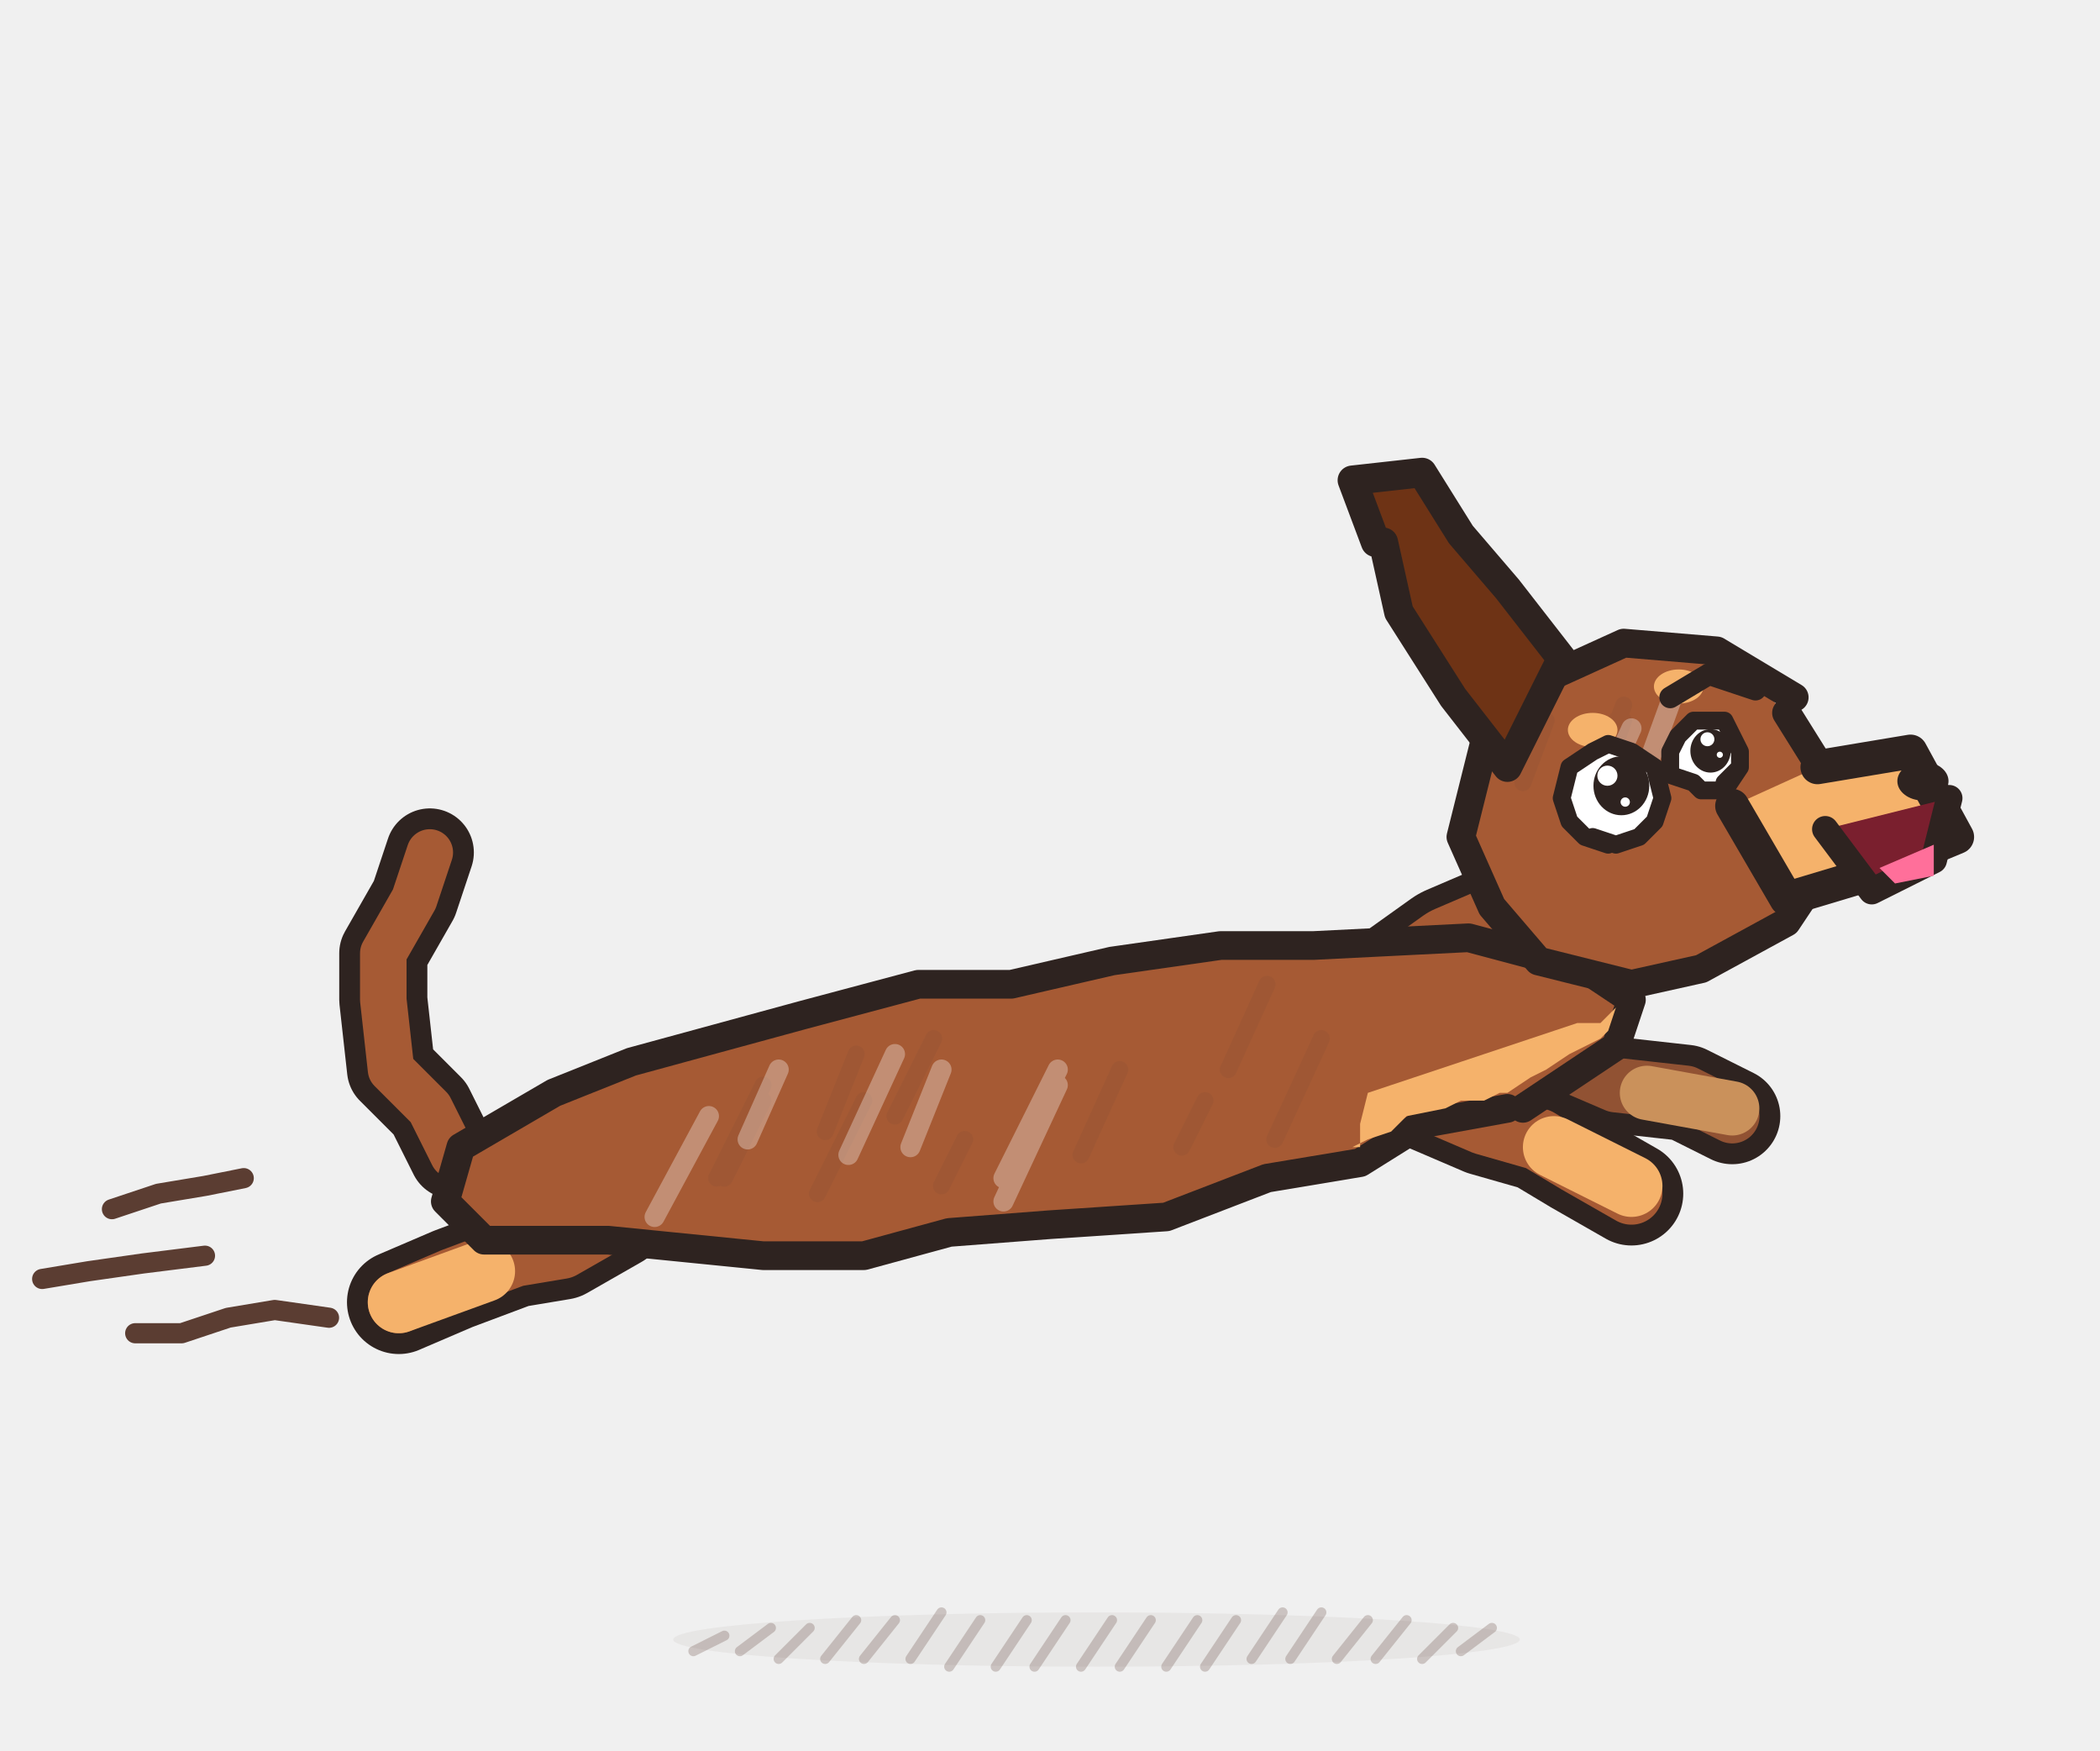
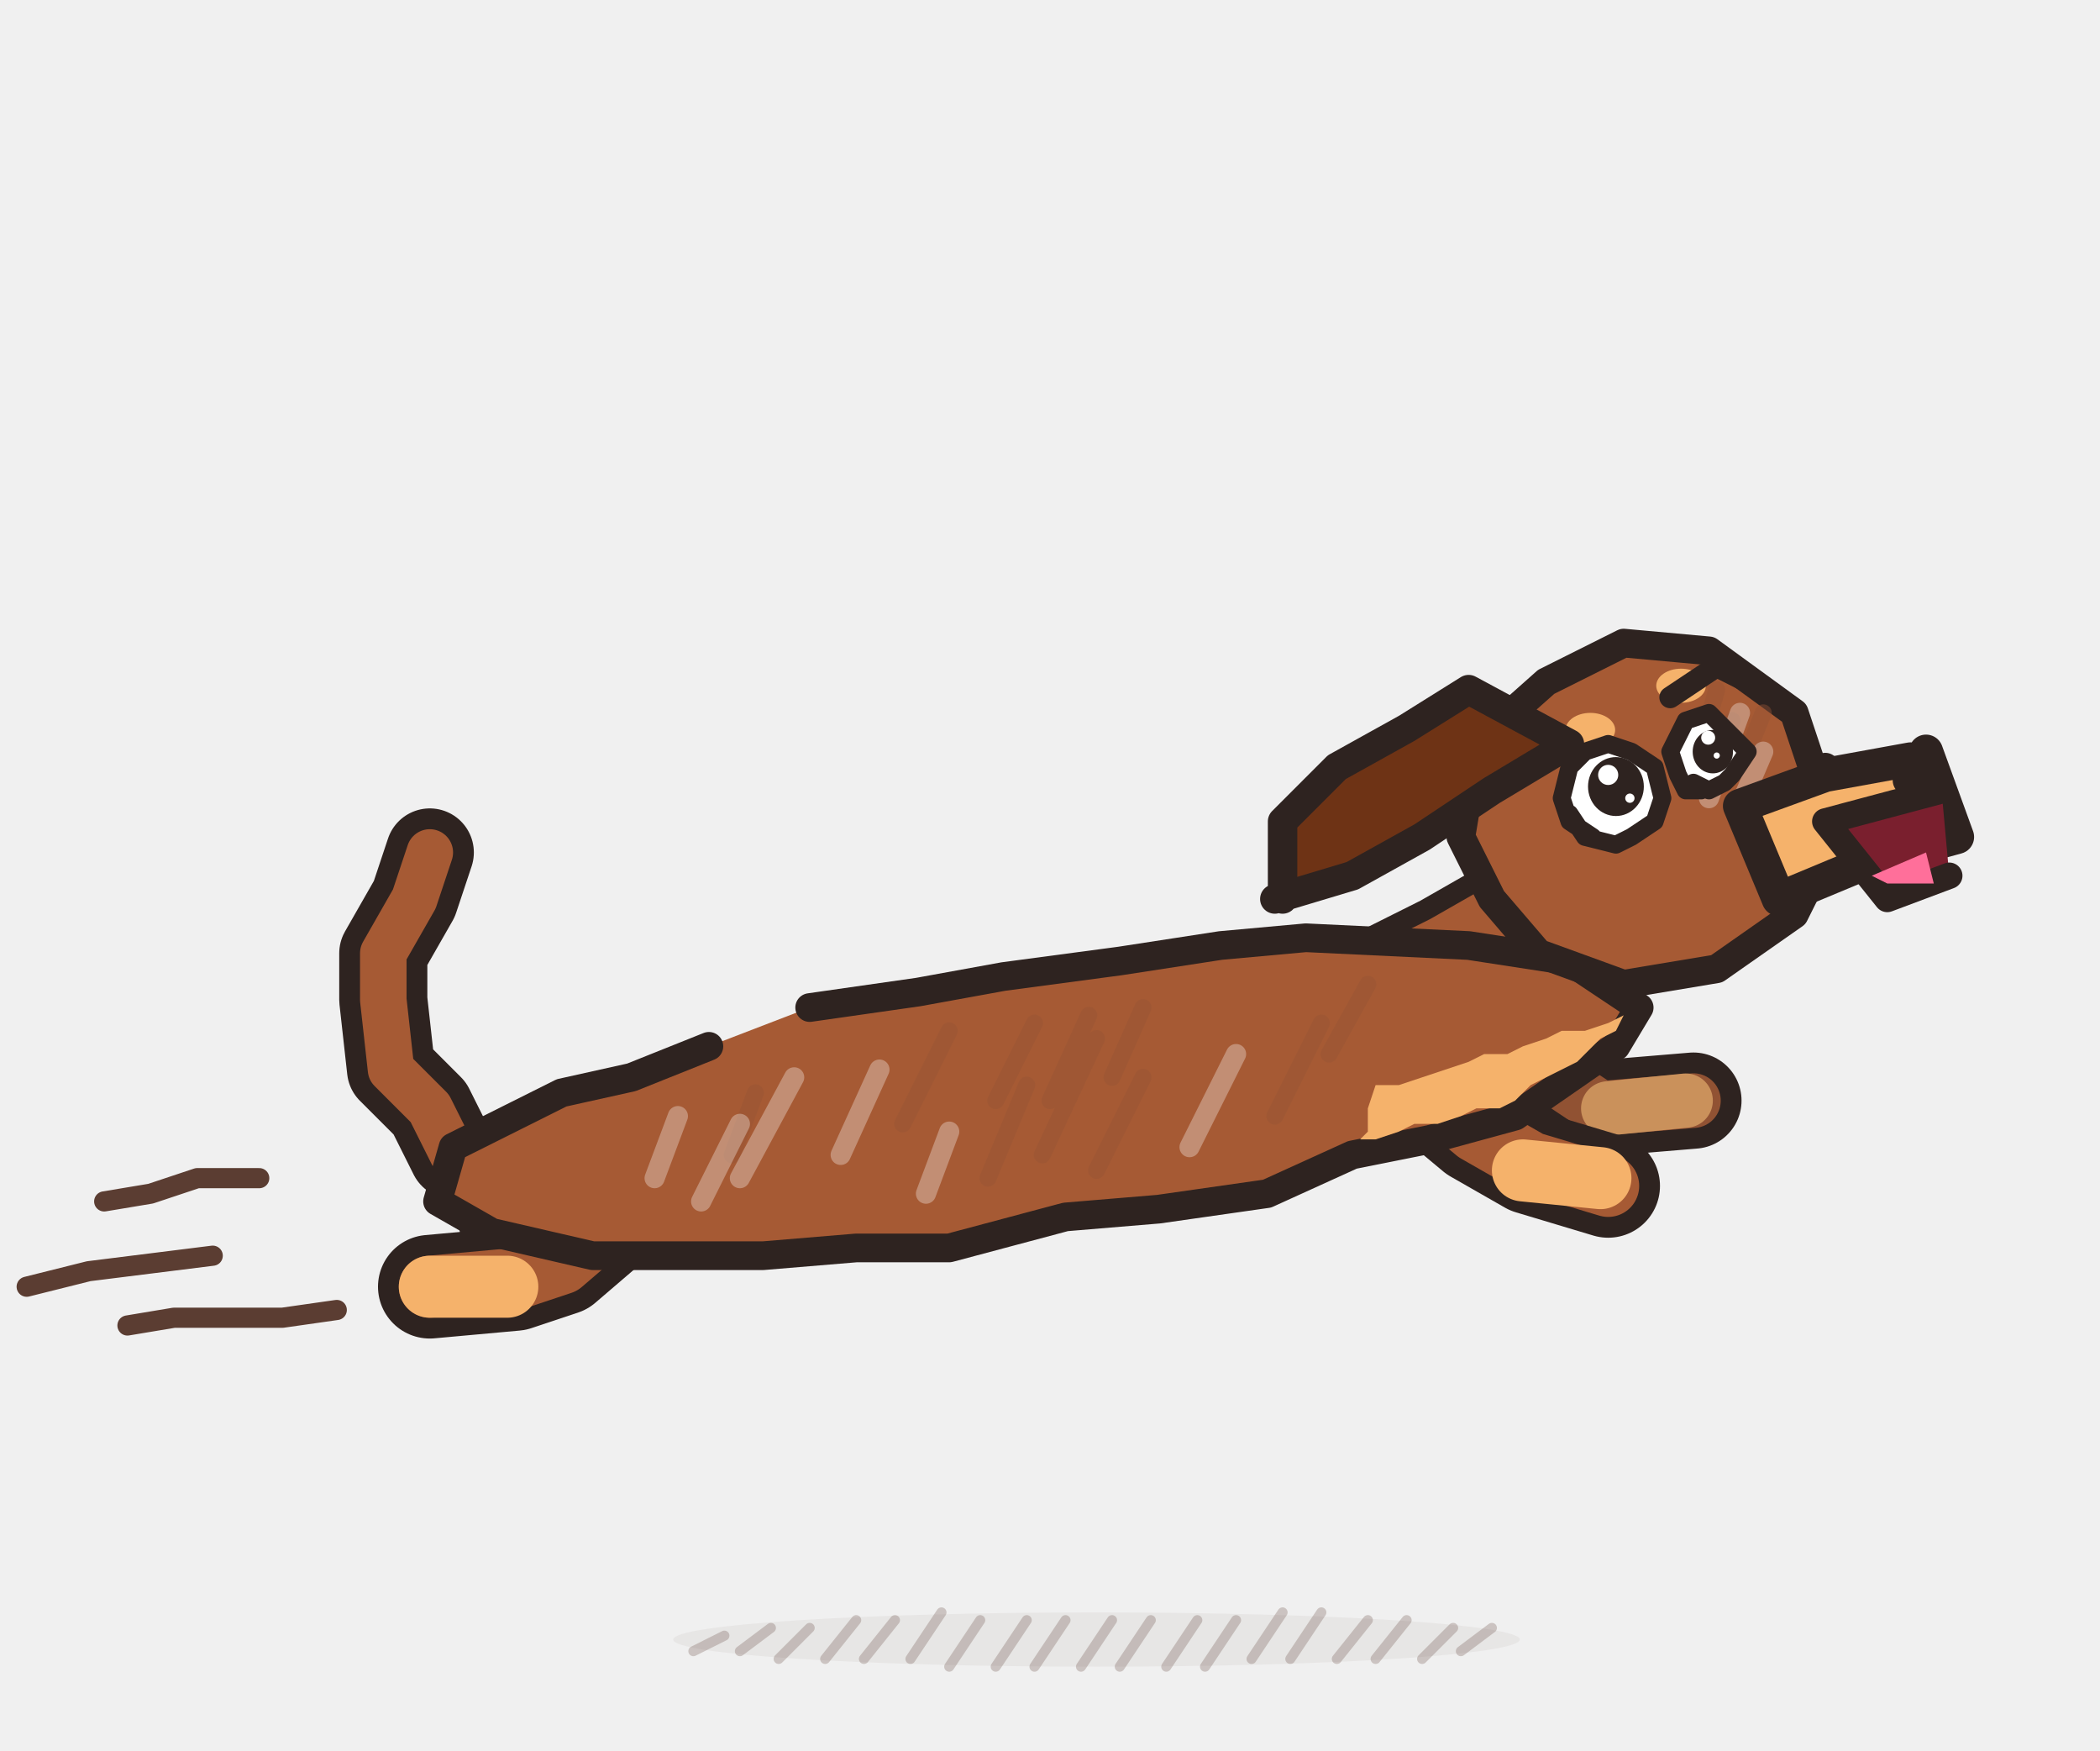
<svg xmlns="http://www.w3.org/2000/svg" width="240" height="200" class="pa-dog pa-pose-jump pa-d-anim" viewBox="0 0 240 200" role="img" aria-label="Noodle the Dachshund, jump">
  <style>.pa-d-f1,.pa-d-f2{opacity:0}.pa-d-f0{animation:b0 1s steps(1,end) infinite}.pa-d-f1{animation:b1 1s steps(1,end) infinite}.pa-d-f2{animation:b2 1s steps(1,end) infinite}@keyframes b0{0%{opacity:1}33.333%{opacity:0}100%{opacity:0}}@keyframes b1{0%{opacity:0}33.333%{opacity:1}66.666%{opacity:0}100%{opacity:0}}@keyframes b2{0%{opacity:0}66.666%{opacity:1}100%{opacity:1}}.pa-d-tw{transform-box:fill-box;transform-origin:50% 50%}</style>
  <g transform="translate(120 186) scale(0.886) translate(-120 -186)">
    <ellipse cx="126" cy="187.5" rx="54.6" ry="3.5" fill="#5B3D32" opacity="0.06" />
    <path d="M74 189l4 -2M80 189l4 -3M85 190l4 -4M91 190l4 -5M96 190l4 -5M102 190l4 -6M107 191l4 -6M113 191l4 -6M118 191l4 -6M124 191l4 -6M129 191l4 -6M135 191l4 -6M140 191l4 -6M146 190l4 -6M151 190l4 -6M157 190l4 -5M162 190l4 -5M168 190l4 -4M173 189l4 -3" stroke="#5B3D32" stroke-width="1.3" stroke-linecap="round" opacity="0.25" fill="none" />
    <g class="pa-d-f0">
      <path d="M43 125L40 119L35 114L34 105L34 99L38 92L40 86" fill="none" stroke="#2E2320" stroke-width="11.365" stroke-linecap="round" stroke-linejoin="round" />
      <path d="M43 125L40 119L35 114L34 105L34 99L38 92L40 86" fill="none" stroke="#A65A34" stroke-width="6" stroke-linecap="round" stroke-linejoin="round" />
      <g class="pa-d-leg pa-d-leg-FH">
        <path d="M73 129L62 132L55 133L50 134" fill="none" stroke="#2E2320" stroke-width="12.405" stroke-linecap="round" stroke-linejoin="round" />
        <path d="M73 129L62 132L55 133L50 134" fill="none" stroke="#915233" stroke-width="7.04" stroke-linecap="round" stroke-linejoin="round" />
        <path d="M58 132L49 134" fill="none" stroke="#ca915b" stroke-width="7" stroke-linecap="round" stroke-linejoin="round" />
      </g>
      <g class="pa-d-leg pa-d-leg-FF">
-         <path d="M178 112L186 113L193 116L202 117L208 120" fill="none" stroke="#2E2320" stroke-width="12.405" stroke-linecap="round" stroke-linejoin="round" />
-         <path d="M178 112L186 113L193 116L202 117L208 120" fill="none" stroke="#915233" stroke-width="7.04" stroke-linecap="round" stroke-linejoin="round" />
-         <path d="M197 117L208 119" fill="none" stroke="#ca915b" stroke-width="7" stroke-linecap="round" stroke-linejoin="round" />
+         <path d="M178 112L185 115L191 119L203 118" fill="none" stroke="#2E2320" stroke-width="12.405" stroke-linecap="round" stroke-linejoin="round" />
+         <path d="M178 112L185 115L191 119L203 118" fill="none" stroke="#915233" stroke-width="7.04" stroke-linecap="round" stroke-linejoin="round" />
+         <path d="M192 119L202 118" fill="none" stroke="#ca915b" stroke-width="7" stroke-linecap="round" stroke-linejoin="round" />
      </g>
      <g class="pa-d-leg pa-d-leg-NH">
-         <path d="M64 133L57 137L51 138L43 141L36 144" fill="none" stroke="#2E2320" stroke-width="13.365" stroke-linecap="round" stroke-linejoin="round" />
-         <path d="M64 133L57 137L51 138L43 141L36 144" fill="none" stroke="#A65A34" stroke-width="8" stroke-linecap="round" stroke-linejoin="round" />
-         <path d="M47 140L36 144" fill="none" stroke="#F5B26B" stroke-width="8" stroke-linecap="round" stroke-linejoin="round" />
+         <path d="M64 133L57 139L51 141L40 142" fill="none" stroke="#2E2320" stroke-width="13.365" stroke-linecap="round" stroke-linejoin="round" />
+         <path d="M64 133L57 139L51 141L40 142" fill="none" stroke="#A65A34" stroke-width="8" stroke-linecap="round" stroke-linejoin="round" />
+         <path d="M50 142L40 142" fill="none" stroke="#F5B26B" stroke-width="8" stroke-linecap="round" stroke-linejoin="round" />
      </g>
      <g class="pa-d-leg pa-d-leg-NF">
-         <path d="M169 118L176 121L183 123L188 126L195 130" fill="none" stroke="#2E2320" stroke-width="13.365" stroke-linecap="round" stroke-linejoin="round" />
-         <path d="M169 118L176 121L183 123L188 126L195 130" fill="none" stroke="#A65A34" stroke-width="8" stroke-linecap="round" stroke-linejoin="round" />
-         <path d="M185 124L195 129" fill="none" stroke="#F5B26B" stroke-width="8" stroke-linecap="round" stroke-linejoin="round" />
+         <path d="M169 117L175 122L182 126L192 129" fill="none" stroke="#2E2320" stroke-width="13.365" stroke-linecap="round" stroke-linejoin="round" />
+         <path d="M169 117L175 122L182 126L192 129" fill="none" stroke="#A65A34" stroke-width="8" stroke-linecap="round" stroke-linejoin="round" />
+         <path d="M181 127L191 128" fill="none" stroke="#F5B26B" stroke-width="8" stroke-linecap="round" stroke-linejoin="round" />
      </g>
-       <path d="M166 106L173 101L180 98L187 95L194 91" fill="none" stroke="#2E2320" stroke-width="22.165" stroke-linecap="round" stroke-linejoin="round" />
-       <path d="M166 106L173 101L180 98L187 95L194 91" fill="none" stroke="#A65A34" stroke-width="16.8" stroke-linecap="round" stroke-linejoin="round" />
-       <path d="M179 119L168 121L160 126L148 128L135 133L120 134L107 135L96 138L83 138L63 136L47 136L42 131L44 124L56 117L66 113L77 110L88 107L103 103L115 103L128 100L142 98L154 98L174 97L189 101L195 105L193 111Z" fill="#A65A34" />
-       <path d="M179 119L168 121L160 126L148 128L135 133L120 134L107 135L96 138L83 138L63 136L47 136L42 131L44 124L56 117L66 113L77 110L88 107L103 103L115 103L128 100L142 98L154 98L174 97L189 101L195 105L193 111L181 119" fill="none" stroke="#2E2320" stroke-width="3.7" stroke-linecap="round" stroke-linejoin="round" />
-       <path d="M90 130L96 118M148 103L143 114M155 110L149 123M137 124L140 118M105 110L100 120M83 116L77 128M83 118L78 128M91 122L95 112M124 125L129 114M106 129L109 123" stroke="#965434" stroke-width="2.2" stroke-linecap="round" opacity=".42" />
-       <path d="M114 131L121 116M85 114L81 123M94 125L100 112M106 114L102 124M121 114L114 128M76 120L69 133" stroke="#fff" stroke-width="2.6" stroke-linecap="round" opacity=".32" />
-       <path d="M161 117L164 116L167 115L170 114L173 113L176 112L179 111L182 110L185 109L188 108L191 108L193 106L192 109L191 110L189 111L187 112L184 114L182 115L179 117L178 117L176 118L173 118L171 119L166 120L164 122L161 123L159 124L160 124L160 121Z" fill="#F5B26B" />
-       <path d="M215 68L220 76L221 86L215 95L204 101L195 103L183 100L177 93L173 84L176 72L183 64L194 59L206 60Z" fill="#A65A34" />
-       <path d="M215 68L220 76L221 86L215 95L204 101L195 103L183 100L177 93L173 84L176 72L183 64L194 59L206 60L216 66" fill="none" stroke="#2E2320" stroke-width="3.7" stroke-linecap="round" stroke-linejoin="round" />
-       <path d="M181 77L184 69M189 83L194 69M190 78L193 69M194 67L191 75" stroke="#965434" stroke-width="2.2" stroke-linecap="round" opacity=".42" />
-       <path d="M197 75L201 64M190 81L195 70" stroke="#fff" stroke-width="2.6" stroke-linecap="round" opacity=".32" />
-       <ellipse cx="190" cy="70.2" rx="3.2" ry="2.2" fill="#F5B26B" />
-       <ellipse cx="201.1" cy="64.6" rx="3.2" ry="2.2" fill="#F5B26B" />
-       <path d="M219 75L231 73L237 84L225 89L215 92L208 80Z" fill="#F5B26B" />
-       <path d="M219 75L231 73L237 84L225 89L215 92L208 80" fill="none" stroke="#2E2320" stroke-width="4.4" stroke-linecap="round" stroke-linejoin="round" />
-       <path d="M192 85L189 84L187 82L186 79L187 75L190 73L192 72L195 73L198 75L199 79L198 82L196 84Z" fill="#FFFFFF" />
-       <path d="M192 85L189 84L187 82L186 79L187 75L190 73L192 72L195 73L198 75L199 79L198 82L196 84L193 85L190 84" fill="none" stroke="#2E2320" stroke-width="2.3" stroke-linecap="round" stroke-linejoin="round" />
-       <ellipse cx="193.7" cy="77.4" rx="3.6" ry="3.8" fill="#2E2320" />
-       <ellipse cx="191.9" cy="76.1" rx="1.3" ry="1.3" fill="#FFFFFF" />
-       <ellipse cx="194.2" cy="79.5" rx="0.6" ry="0.6" fill="#FFFFFF" />
-       <path d="M209 75L207 78L204 78L203 77L200 76L200 73L201 71L203 69L205 69L207 69L208 71L209 73Z" fill="#FFFFFF" />
-       <path d="M209 75L207 78L204 78L203 77L200 76L200 73L201 71L203 69L205 69L207 69L208 71L209 73L209 75L207 77" fill="none" stroke="#2E2320" stroke-width="2.3" stroke-linecap="round" stroke-linejoin="round" />
-       <ellipse cx="205.2" cy="72.9" rx="2.6" ry="2.8" fill="#2E2320" />
-       <ellipse cx="204.8" cy="71.4" rx="0.9" ry="0.9" fill="#FFFFFF" />
-       <ellipse cx="206.4" cy="73.4" rx="0.4" ry="0.4" fill="#FFFFFF" />
-       <path d="M200 66L205 63L211 65" fill="none" stroke="#2E2320" stroke-width="2.8" stroke-linecap="round" stroke-linejoin="round" />
-       <ellipse cx="232.6" cy="76.8" rx="3.3" ry="2.5" fill="#2E2320" />
-       <path d="M236 79L234 87L226 91L220 83Z" fill="#7A1F2E" />
-       <path d="M236 79L234 87L226 91L220 83" fill="none" stroke="#2E2320" stroke-width="3.4" stroke-linecap="round" stroke-linejoin="round" />
-       <path d="M227 88L234 85L234 89L229 90Z" fill="#FF6F9A" />
-       <path d="M163 46L165 55L172 66L179 75L186 61L179 52L173 45L168 37L159 38Z" fill="#6E3315" />
-       <path d="M163 46L165 55L172 66L179 75L186 61L179 52L173 45L168 37L159 38L162 46" fill="none" stroke="#2E2320" stroke-width="3.8" stroke-linecap="round" stroke-linejoin="round" />
-       <path d="M16 128L11 129L5 130L-1 132" fill="none" stroke="#5B3D32" stroke-width="2.6" stroke-linecap="round" stroke-linejoin="round" />
-       <path d="M11 138L3 139L-4 140L-10 141" fill="none" stroke="#5B3D32" stroke-width="2.6" stroke-linecap="round" stroke-linejoin="round" />
-       <path d="M27 146L20 145L14 146L8 148L2 148" fill="none" stroke="#5B3D32" stroke-width="2.6" stroke-linecap="round" stroke-linejoin="round" />
+       <path d="M165 106L173 102L180 98L186 94L195 91" fill="none" stroke="#2E2320" stroke-width="22.165" stroke-linecap="round" stroke-linejoin="round" />
+       <path d="M165 106L173 102L180 98L186 94L195 91" fill="none" stroke="#A65A34" stroke-width="16.8" stroke-linecap="round" stroke-linejoin="round" />
+       <path d="M89 106L103 104L114 102L129 100L142 98L153 97L174 98L187 100L196 106L193 111L180 120L169 123L159 125L148 130L134 132L122 133L107 137L95 137L83 138L61 138L48 135L41 131L43 124L57 117L66 115L76 111Z" fill="#A65A34" />
+       <path d="M89 106L103 104L114 102L129 100L142 98L153 97L174 98L187 100L196 106L193 111L180 120L169 123L159 125L148 130L134 132L122 133L107 137L95 137L83 138L61 138L48 135L41 131L43 124L57 117L66 115L76 111" fill="none" stroke="#2E2320" stroke-width="3.7" stroke-linecap="round" stroke-linejoin="round" />
+       <path d="M82 117L79 125M125 107L120 118M132 106L128 115M161 103L156 112M155 108L149 120M126 110L119 125M113 118L118 108M126 127L132 115M107 109L101 121M112 128L117 116" stroke="#965434" stroke-width="2.2" stroke-linecap="round" opacity=".42" />
+       <path d="M144 112L138 124M104 130L107 122M87 115L80 128M69 128L72 120M98 114L93 125M80 121L75 131" stroke="#fff" stroke-width="2.6" stroke-linecap="round" opacity=".32" />
+       <path d="M162 116L165 116L168 115L171 114L174 113L176 112L179 112L181 111L184 110L186 109L189 109L192 108L194 107L193 109L191 110L189 112L188 113L186 114L184 115L182 116L180 118L180 118L178 119L175 119L173 120L170 121L167 121L165 122L162 123L159 123L160 123L161 122L161 119Z" fill="#F5B26B" />
+       <path d="M220 75L220 86L216 94L206 101L194 103L183 99L177 92L173 84L175 72L184 64L194 59L205 60L216 68Z" fill="#A65A34" />
+       <path d="M220 75L220 86L216 94L206 101L194 103L183 99L177 92L173 84L175 72L184 64L194 59L205 60L216 68L219 77" fill="none" stroke="#2E2320" stroke-width="3.7" stroke-linecap="round" stroke-linejoin="round" />
+       <path d="M208 69L204 77M205 76L208 69M204 72L206 65M210 73L212 68" stroke="#965434" stroke-width="2.2" stroke-linecap="round" opacity=".42" />
+       <path d="M209 68L205 79M212 73L209 80" stroke="#fff" stroke-width="2.6" stroke-linecap="round" opacity=".32" />
+       <ellipse cx="189.7" cy="70.2" rx="3.2" ry="2.2" fill="#F5B26B" />
+       <ellipse cx="201.4" cy="64.5" rx="3.2" ry="2.2" fill="#F5B26B" />
+       <path d="M233 73L237 84L226 87L214 92L209 80L220 76Z" fill="#F5B26B" />
+       <path d="M233 73L237 84L226 87L214 92L209 80L220 76L231 74" fill="none" stroke="#2E2320" stroke-width="4.4" stroke-linecap="round" stroke-linejoin="round" />
+       <path d="M190 84L187 82L186 79L187 75L189 73L192 72L195 73L198 75L199 79L198 82L195 84L193 85Z" fill="#FFFFFF" />
+       <path d="M190 84L187 82L186 79L187 75L189 73L192 72L195 73L198 75L199 79L198 82L195 84L193 85L189 84L187 81" fill="none" stroke="#2E2320" stroke-width="2.3" stroke-linecap="round" stroke-linejoin="round" />
+       <ellipse cx="193" cy="77.5" rx="3.6" ry="3.8" fill="#2E2320" />
+       <ellipse cx="192" cy="76" rx="1.3" ry="1.3" fill="#FFFFFF" />
+       <ellipse cx="194.8" cy="79" rx="0.6" ry="0.6" fill="#FFFFFF" />
+       <path d="M204 78L202 78L201 76L200 73L201 71L202 69L205 68L207 70L208 71L210 73L208 76L207 77Z" fill="#FFFFFF" />
+       <path d="M204 78L202 78L201 76L200 73L201 71L202 69L205 68L207 70L208 71L210 73L208 76L207 77L205 78L203 77" fill="none" stroke="#2E2320" stroke-width="2.3" stroke-linecap="round" stroke-linejoin="round" />
+       <ellipse cx="205.5" cy="73" rx="2.6" ry="2.8" fill="#2E2320" />
+       <ellipse cx="204.9" cy="71.2" rx="0.9" ry="0.9" fill="#FFFFFF" />
+       <ellipse cx="206" cy="73.5" rx="0.4" ry="0.4" fill="#FFFFFF" />
+       <path d="M200 66L206 62L210 64" fill="none" stroke="#2E2320" stroke-width="2.8" stroke-linecap="round" stroke-linejoin="round" />
+       <ellipse cx="232" cy="76.7" rx="3.3" ry="2.5" fill="#2E2320" />
+       <path d="M236 89L228 92L220 82L235 78Z" fill="#7A1F2E" />
+       <path d="M236 89L228 92L220 82L235 78" fill="none" stroke="#2E2320" stroke-width="3.4" stroke-linecap="round" stroke-linejoin="round" />
+       <path d="M226 89L233 86L234 90L228 90Z" fill="#FF6F9A" />
+       <path d="M149 92L159 89L168 84L177 78L187 72L174 65L166 70L157 75L150 82Z" fill="#6E3315" />
+       <path d="M149 92L159 89L168 84L177 78L187 72L174 65L166 70L157 75L150 82L150 92" fill="none" stroke="#2E2320" stroke-width="3.8" stroke-linecap="round" stroke-linejoin="round" />
+       <path d="M18 128L10 128L4 130L-2 131" fill="none" stroke="#5B3D32" stroke-width="2.6" stroke-linecap="round" stroke-linejoin="round" />
+       <path d="M12 138L4 139L-4 140L-12 142" fill="none" stroke="#5B3D32" stroke-width="2.6" stroke-linecap="round" stroke-linejoin="round" />
+       <path d="M28 145L21 146L15 146L7 146L1 147" fill="none" stroke="#5B3D32" stroke-width="2.6" stroke-linecap="round" stroke-linejoin="round" />
    </g>
    <g class="pa-d-f1">
      <path d="M43 126L39 119L34 114L35 107L34 99L37 92L40 85" fill="none" stroke="#2E2320" stroke-width="11.365" stroke-linecap="round" stroke-linejoin="round" />
      <path d="M43 126L39 119L34 114L35 107L34 99L37 92L40 85" fill="none" stroke="#A65A34" stroke-width="6" stroke-linecap="round" stroke-linejoin="round" />
      <g class="pa-d-leg pa-d-leg-FH">
        <path d="M72 129L62 131L56 132L49 134" fill="none" stroke="#2E2320" stroke-width="12.405" stroke-linecap="round" stroke-linejoin="round" />
        <path d="M72 129L62 131L56 132L49 134" fill="none" stroke="#915233" stroke-width="7.04" stroke-linecap="round" stroke-linejoin="round" />
        <path d="M58 132L49 134" fill="none" stroke="#ca915b" stroke-width="7" stroke-linecap="round" stroke-linejoin="round" />
      </g>
      <g class="pa-d-leg pa-d-leg-FF">
-         <path d="M178 113L187 114L193 116L202 117L208 119" fill="none" stroke="#2E2320" stroke-width="12.405" stroke-linecap="round" stroke-linejoin="round" />
-         <path d="M178 113L187 114L193 116L202 117L208 119" fill="none" stroke="#915233" stroke-width="7.04" stroke-linecap="round" stroke-linejoin="round" />
-         <path d="M197 117L208 119" fill="none" stroke="#ca915b" stroke-width="7" stroke-linecap="round" stroke-linejoin="round" />
+         <path d="M178 113L185 115L191 119L203 117" fill="none" stroke="#2E2320" stroke-width="12.405" stroke-linecap="round" stroke-linejoin="round" />
+         <path d="M178 113L185 115L191 119L203 117" fill="none" stroke="#915233" stroke-width="7.04" stroke-linecap="round" stroke-linejoin="round" />
+         <path d="M192 119L202 118" fill="none" stroke="#ca915b" stroke-width="7" stroke-linecap="round" stroke-linejoin="round" />
      </g>
      <g class="pa-d-leg pa-d-leg-NH">
-         <path d="M64 135L58 135L51 138L43 141L35 144" fill="none" stroke="#2E2320" stroke-width="13.365" stroke-linecap="round" stroke-linejoin="round" />
-         <path d="M64 135L58 135L51 138L43 141L35 144" fill="none" stroke="#A65A34" stroke-width="8" stroke-linecap="round" stroke-linejoin="round" />
-         <path d="M47 140L36 144" fill="none" stroke="#F5B26B" stroke-width="8" stroke-linecap="round" stroke-linejoin="round" />
+         <path d="M64 133L58 137L51 143L41 141" fill="none" stroke="#2E2320" stroke-width="13.365" stroke-linecap="round" stroke-linejoin="round" />
+         <path d="M64 133L58 137L51 143L41 141" fill="none" stroke="#A65A34" stroke-width="8" stroke-linecap="round" stroke-linejoin="round" />
+         <path d="M50 142L40 142" fill="none" stroke="#F5B26B" stroke-width="8" stroke-linecap="round" stroke-linejoin="round" />
      </g>
      <g class="pa-d-leg pa-d-leg-NF">
-         <path d="M169 118L175 120L183 123L189 127L195 129" fill="none" stroke="#2E2320" stroke-width="13.365" stroke-linecap="round" stroke-linejoin="round" />
-         <path d="M169 118L175 120L183 123L189 127L195 129" fill="none" stroke="#A65A34" stroke-width="8" stroke-linecap="round" stroke-linejoin="round" />
-         <path d="M185 124L195 129" fill="none" stroke="#F5B26B" stroke-width="8" stroke-linecap="round" stroke-linejoin="round" />
+         <path d="M169 117L174 123L181 127L192 127" fill="none" stroke="#2E2320" stroke-width="13.365" stroke-linecap="round" stroke-linejoin="round" />
+         <path d="M169 117L174 123L181 127L192 127" fill="none" stroke="#A65A34" stroke-width="8" stroke-linecap="round" stroke-linejoin="round" />
+         <path d="M181 127L191 128" fill="none" stroke="#F5B26B" stroke-width="8" stroke-linecap="round" stroke-linejoin="round" />
      </g>
-       <path d="M165 105L173 102L180 98L187 95L194 91" fill="none" stroke="#2E2320" stroke-width="22.165" stroke-linecap="round" stroke-linejoin="round" />
-       <path d="M165 105L173 102L180 98L187 95L194 91" fill="none" stroke="#A65A34" stroke-width="16.8" stroke-linecap="round" stroke-linejoin="round" />
-       <path d="M175 98L188 101L194 106L191 112L180 119L169 123L159 126L146 129L133 132L121 134L108 134L95 137L83 137L61 137L47 134L42 130L43 123L55 117L67 112L77 111L89 107L102 103L116 101L128 99L140 98L153 98Z" fill="#A65A34" />
-       <path d="M175 98L188 101L194 106L191 112L180 119L169 123L159 126L146 129L133 132L121 134L108 134L95 137L83 137L61 137L47 134L42 130L43 123L55 117L67 112L77 111L89 107L102 103L116 101L128 99L140 98L153 98" fill="none" stroke="#2E2320" stroke-width="3.7" stroke-linecap="round" stroke-linejoin="round" />
-       <path d="M89 133L96 120M87 113L84 119M129 115L122 130M91 112L86 122M139 109L135 118M111 121L115 113M137 122L141 114M104 131L110 117M110 113L103 127M87 128L92 117" stroke="#965434" stroke-width="2.2" stroke-linecap="round" opacity=".42" />
-       <path d="M136 118L139 112M105 116L109 107M113 117L117 108M167 106L163 115M167 117L172 105M131 109L128 115" stroke="#fff" stroke-width="2.6" stroke-linecap="round" opacity=".32" />
-       <path d="M161 117L164 116L167 116L169 115L172 114L175 113L178 112L180 111L183 110L186 109L189 108L191 107L193 106L192 108L190 110L189 111L188 112L186 113L185 113L182 115L180 117L178 117L176 118L173 119L170 120L167 121L165 122L162 123L160 124L157 125L159 124L159 123L160 120Z" fill="#F5B26B" />
-       <path d="M172 84L176 72L183 66L194 60L205 60L213 67L219 77L220 87L215 96L204 102L193 103L183 99L176 92Z" fill="#A65A34" />
-       <path d="M172 84L176 72L183 66L194 60L205 60L213 67L219 77L220 87L215 96L204 102L193 103L183 99L176 92L172 82" fill="none" stroke="#2E2320" stroke-width="3.7" stroke-linecap="round" stroke-linejoin="round" />
-       <path d="M201 65L197 76M200 75L204 65M197 81L202 69M207 76L210 69" stroke="#965434" stroke-width="2.2" stroke-linecap="round" opacity=".42" />
-       <path d="M182 75L179 82M201 72L197 83" stroke="#fff" stroke-width="2.6" stroke-linecap="round" opacity=".32" />
-       <ellipse cx="189.2" cy="69.5" rx="3.2" ry="2.2" fill="#F5B26B" />
-       <ellipse cx="201.9" cy="64.3" rx="3.2" ry="2.2" fill="#F5B26B" />
-       <path d="M226 87L214 92L209 78L220 77L233 73L236 83Z" fill="#F5B26B" />
-       <path d="M226 87L214 92L209 78L220 77L233 73L236 83L224 87" fill="none" stroke="#2E2320" stroke-width="4.4" stroke-linecap="round" stroke-linejoin="round" />
-       <path d="M195 84L192 85L189 84L187 82L186 79L187 76L189 73L193 72L196 73L198 75L198 79L198 82Z" fill="#FFFFFF" />
-       <path d="M195 84L192 85L189 84L187 82L186 79L187 76L189 73L193 72L196 73L198 75L198 79L198 82L195 84L193 85" fill="none" stroke="#2E2320" stroke-width="2.3" stroke-linecap="round" stroke-linejoin="round" />
-       <ellipse cx="193" cy="78.1" rx="3.6" ry="3.8" fill="#2E2320" />
-       <ellipse cx="192.1" cy="75.9" rx="1.3" ry="1.3" fill="#FFFFFF" />
-       <ellipse cx="194.9" cy="78.8" rx="0.6" ry="0.6" fill="#FFFFFF" />
-       <path d="M205 69L207 69L208 71L210 73L209 76L207 77L205 78L202 77L201 75L200 74L201 71L203 69Z" fill="#FFFFFF" />
-       <path d="M205 69L207 69L208 71L210 73L209 76L207 77L205 78L202 77L201 75L200 74L201 71L203 69L205 68L207 69" fill="none" stroke="#2E2320" stroke-width="2.3" stroke-linecap="round" stroke-linejoin="round" />
-       <ellipse cx="205.9" cy="72.5" rx="2.6" ry="2.8" fill="#2E2320" />
-       <ellipse cx="204.7" cy="71.7" rx="0.9" ry="0.9" fill="#FFFFFF" />
-       <ellipse cx="206.2" cy="74.1" rx="0.4" ry="0.4" fill="#FFFFFF" />
-       <path d="M200 65L206 62L211 65" fill="none" stroke="#2E2320" stroke-width="2.8" stroke-linecap="round" stroke-linejoin="round" />
-       <ellipse cx="232.7" cy="75.9" rx="3.3" ry="2.5" fill="#2E2320" />
-       <path d="M235 78L235 89L228 91L222 83Z" fill="#7A1F2E" />
-       <path d="M235 78L235 89L228 91L222 83" fill="none" stroke="#2E2320" stroke-width="3.4" stroke-linecap="round" stroke-linejoin="round" />
-       <path d="M226 88L235 85L233 89L229 92Z" fill="#FF6F9A" />
-       <path d="M180 52L174 44L169 38L157 39L161 47L167 56L171 66L179 76L185 61Z" fill="#6E3315" />
-       <path d="M180 52L174 44L169 38L157 39L161 47L167 56L171 66L179 76L185 61" fill="none" stroke="#2E2320" stroke-width="3.8" stroke-linecap="round" stroke-linejoin="round" />
-       <path d="M17 128L11 129L5 131L-1 132" fill="none" stroke="#5B3D32" stroke-width="2.6" stroke-linecap="round" stroke-linejoin="round" />
-       <path d="M12 138L3 139L-4 140L-10 142" fill="none" stroke="#5B3D32" stroke-width="2.6" stroke-linecap="round" stroke-linejoin="round" />
-       <path d="M27 144L21 146L15 146L7 147L2 148" fill="none" stroke="#5B3D32" stroke-width="2.6" stroke-linecap="round" stroke-linejoin="round" />
+       <path d="M165 106L172 102L180 99L187 93L194 91" fill="none" stroke="#2E2320" stroke-width="22.165" stroke-linecap="round" stroke-linejoin="round" />
+       <path d="M165 106L172 102L180 99L187 93L194 91" fill="none" stroke="#A65A34" stroke-width="16.8" stroke-linecap="round" stroke-linejoin="round" />
+       <path d="M134 132L120 133L107 135L95 137L83 137L63 138L48 135L40 131L43 124L55 117L66 113L76 110L89 107L101 104L114 102L129 100L142 97L154 97L175 98L188 101L194 106L193 112L179 118L169 122L160 124L147 130Z" fill="#A65A34" />
+       <path d="M134 132L120 133L107 135L95 137L83 137L63 138L48 135L40 131L43 124L55 117L66 113L76 110L89 107L101 104L114 102L129 100L142 97L154 97L175 98L188 101L194 106L193 112L179 118L169 122L160 124L147 130L134 132" fill="none" stroke="#2E2320" stroke-width="3.7" stroke-linecap="round" stroke-linejoin="round" />
+       <path d="M148 117L153 108M146 118L149 110M151 113L157 102M135 106L128 120M83 133L86 126M164 110L168 102M109 131L113 122M109 127L112 120M107 124L112 115M115 125L121 113" stroke="#965434" stroke-width="2.2" stroke-linecap="round" opacity=".42" />
+       <path d="M107 122L114 107M112 115L116 108M161 116L164 108M77 129L80 123M142 126L148 112M129 114L122 128" stroke="#fff" stroke-width="2.6" stroke-linecap="round" opacity=".32" />
+       <path d="M161 118L164 117L167 116L170 115L172 114L175 113L178 112L181 112L184 111L187 110L189 108L192 107L193 106L192 108L191 110L191 111L189 112L187 113L185 114L182 115L179 116L176 117L174 118L171 119L169 120L167 121L164 122L160 123L157 124L159 123L160 121Z" fill="#F5B26B" />
+       <path d="M206 60L214 68L220 77L221 87L215 96L204 102L194 102L183 100L175 92L172 82L174 73L183 65L194 61Z" fill="#A65A34" />
+       <path d="M206 60L214 68L220 77L221 87L215 96L204 102L194 102L183 100L175 92L172 82L174 73L183 65L194 61" fill="none" stroke="#2E2320" stroke-width="3.7" stroke-linecap="round" stroke-linejoin="round" />
+       <path d="M194 74L190 86M199 82L202 72M182 75L179 82M201 65L197 76" stroke="#965434" stroke-width="2.2" stroke-linecap="round" opacity=".42" />
+       <path d="M186 83L188 77M186 77L189 70" stroke="#fff" stroke-width="2.6" stroke-linecap="round" opacity=".32" />
+       <ellipse cx="189" cy="69.4" rx="3.2" ry="2.2" fill="#F5B26B" />
+       <ellipse cx="201.8" cy="65" rx="3.2" ry="2.2" fill="#F5B26B" />
+       <path d="M209 78L220 77L232 73L237 83L226 87L215 91Z" fill="#F5B26B" />
+       <path d="M209 78L220 77L232 73L237 83L226 87L215 91" fill="none" stroke="#2E2320" stroke-width="4.4" stroke-linecap="round" stroke-linejoin="round" />
+       <path d="M198 78L198 82L196 84L192 84L190 84L187 82L187 78L187 75L189 73L192 72L196 73L198 75Z" fill="#FFFFFF" />
+       <path d="M198 78L198 82L196 84L192 84L190 84L187 82L187 78L187 75L189 73L192 72L196 73L198 75L199 79L198 81" fill="none" stroke="#2E2320" stroke-width="2.3" stroke-linecap="round" stroke-linejoin="round" />
+       <ellipse cx="193.8" cy="77.3" rx="3.6" ry="3.8" fill="#2E2320" />
+       <ellipse cx="192.2" cy="75.7" rx="1.3" ry="1.3" fill="#FFFFFF" />
+       <ellipse cx="194.6" cy="78.9" rx="0.6" ry="0.6" fill="#FFFFFF" />
+       <path d="M205 68L207 70L209 71L209 73L209 76L207 78L205 78L203 78L201 76L200 74L201 71L203 69Z" fill="#FFFFFF" />
+       <path d="M205 68L207 70L209 71L209 73L209 76L207 78L205 78L203 78L201 76L200 74L201 71L203 69L204 68L207 70" fill="none" stroke="#2E2320" stroke-width="2.3" stroke-linecap="round" stroke-linejoin="round" />
+       <ellipse cx="205.2" cy="72.1" rx="2.6" ry="2.8" fill="#2E2320" />
+       <ellipse cx="204.9" cy="71" rx="0.9" ry="0.9" fill="#FFFFFF" />
+       <ellipse cx="206.3" cy="74" rx="0.4" ry="0.4" fill="#FFFFFF" />
+       <path d="M199 65L205 62L210 64" fill="none" stroke="#2E2320" stroke-width="2.8" stroke-linecap="round" stroke-linejoin="round" />
+       <ellipse cx="232.7" cy="76.6" rx="3.3" ry="2.5" fill="#2E2320" />
+       <path d="M228 92L222 82L236 78L234 89Z" fill="#7A1F2E" />
+       <path d="M228 92L222 82L236 78L234 89L228 92" fill="none" stroke="#2E2320" stroke-width="3.4" stroke-linecap="round" stroke-linejoin="round" />
+       <path d="M227 87L233 86L232 90L228 92Z" fill="#FF6F9A" />
+       <path d="M150 91L158 87L167 83L177 78L187 72L173 66L166 69L158 75L150 82Z" fill="#6E3315" />
+       <path d="M150 91L158 87L167 83L177 78L187 72L173 66L166 69L158 75L150 82" fill="none" stroke="#2E2320" stroke-width="3.8" stroke-linecap="round" stroke-linejoin="round" />
+       <path d="M16 129L10 129L6 131L-2 132" fill="none" stroke="#5B3D32" stroke-width="2.6" stroke-linecap="round" stroke-linejoin="round" />
+       <path d="M11 140L4 140L-4 140L-12 141" fill="none" stroke="#5B3D32" stroke-width="2.6" stroke-linecap="round" stroke-linejoin="round" />
+       <path d="M28 145L21 146L15 146L7 146L1 147" fill="none" stroke="#5B3D32" stroke-width="2.6" stroke-linecap="round" stroke-linejoin="round" />
    </g>
    <g class="pa-d-f2">
      <path d="M43 126L39 120L36 113L34 106L35 98L37 92L40 86" fill="none" stroke="#2E2320" stroke-width="11.365" stroke-linecap="round" stroke-linejoin="round" />
      <path d="M43 126L39 120L36 113L34 106L35 98L37 92L40 86" fill="none" stroke="#A65A34" stroke-width="6" stroke-linecap="round" stroke-linejoin="round" />
      <g class="pa-d-leg pa-d-leg-FH">
        <path d="M74 129L62 132L55 132L49 135" fill="none" stroke="#2E2320" stroke-width="12.405" stroke-linecap="round" stroke-linejoin="round" />
        <path d="M74 129L62 132L55 132L49 135" fill="none" stroke="#915233" stroke-width="7.04" stroke-linecap="round" stroke-linejoin="round" />
        <path d="M58 132L49 134" fill="none" stroke="#ca915b" stroke-width="7" stroke-linecap="round" stroke-linejoin="round" />
      </g>
      <g class="pa-d-leg pa-d-leg-FF">
-         <path d="M177 113L186 114L194 115L201 117L208 119" fill="none" stroke="#2E2320" stroke-width="12.405" stroke-linecap="round" stroke-linejoin="round" />
-         <path d="M177 113L186 114L194 115L201 117L208 119" fill="none" stroke="#915233" stroke-width="7.04" stroke-linecap="round" stroke-linejoin="round" />
-         <path d="M197 117L208 119" fill="none" stroke="#ca915b" stroke-width="7" stroke-linecap="round" stroke-linejoin="round" />
+         <path d="M177 113L184 116L191 118L202 117" fill="none" stroke="#2E2320" stroke-width="12.405" stroke-linecap="round" stroke-linejoin="round" />
+         <path d="M177 113L184 116L191 118L202 117" fill="none" stroke="#915233" stroke-width="7.04" stroke-linecap="round" stroke-linejoin="round" />
+         <path d="M192 119L202 118" fill="none" stroke="#ca915b" stroke-width="7" stroke-linecap="round" stroke-linejoin="round" />
      </g>
      <g class="pa-d-leg pa-d-leg-NH">
-         <path d="M63 134L58 137L50 139L43 141L36 143" fill="none" stroke="#2E2320" stroke-width="13.365" stroke-linecap="round" stroke-linejoin="round" />
-         <path d="M63 134L58 137L50 139L43 141L36 143" fill="none" stroke="#A65A34" stroke-width="8" stroke-linecap="round" stroke-linejoin="round" />
-         <path d="M47 140L36 144" fill="none" stroke="#F5B26B" stroke-width="8" stroke-linecap="round" stroke-linejoin="round" />
+         <path d="M65 133L57 139L50 142L41 143" fill="none" stroke="#2E2320" stroke-width="13.365" stroke-linecap="round" stroke-linejoin="round" />
+         <path d="M65 133L57 139L50 142L41 143" fill="none" stroke="#A65A34" stroke-width="8" stroke-linecap="round" stroke-linejoin="round" />
+         <path d="M50 142L40 142" fill="none" stroke="#F5B26B" stroke-width="8" stroke-linecap="round" stroke-linejoin="round" />
      </g>
      <g class="pa-d-leg pa-d-leg-NF">
-         <path d="M169 117L176 120L182 123L189 127L195 129" fill="none" stroke="#2E2320" stroke-width="13.365" stroke-linecap="round" stroke-linejoin="round" />
-         <path d="M169 117L176 120L182 123L189 127L195 129" fill="none" stroke="#A65A34" stroke-width="8" stroke-linecap="round" stroke-linejoin="round" />
-         <path d="M185 124L195 129" fill="none" stroke="#F5B26B" stroke-width="8" stroke-linecap="round" stroke-linejoin="round" />
+         <path d="M169 118L174 121L180 126L191 128" fill="none" stroke="#2E2320" stroke-width="13.365" stroke-linecap="round" stroke-linejoin="round" />
+         <path d="M169 118L174 121L180 126L191 128" fill="none" stroke="#A65A34" stroke-width="8" stroke-linecap="round" stroke-linejoin="round" />
+         <path d="M181 127L191 128" fill="none" stroke="#F5B26B" stroke-width="8" stroke-linecap="round" stroke-linejoin="round" />
      </g>
-       <path d="M165 105L172 102L179 98L188 95L195 91" fill="none" stroke="#2E2320" stroke-width="22.165" stroke-linecap="round" stroke-linejoin="round" />
-       <path d="M165 105L172 102L179 98L188 95L195 91" fill="none" stroke="#A65A34" stroke-width="16.8" stroke-linecap="round" stroke-linejoin="round" />
-       <path d="M154 97L175 98L189 100L195 106L191 112L181 118L169 122L161 127L146 128L134 131L121 134L107 136L94 137L83 137L62 136L46 134L41 129L44 125L57 116L67 112L76 111L90 108L102 103L116 103L128 98L142 98Z" fill="#A65A34" />
-       <path d="M154 97L175 98L189 100L195 106L191 112L181 118L169 122L161 127L146 128L134 131L121 134L107 136L94 137L83 137L62 136L46 134L41 129L44 125L57 116L67 112L76 111L90 108L102 103L116 103L128 98L142 98L155 97" fill="none" stroke="#2E2320" stroke-width="3.7" stroke-linecap="round" stroke-linejoin="round" />
-       <path d="M84 123L90 110M158 112L162 103M91 133L96 124M106 116L101 128M123 117L127 107M108 115L113 105M136 114L141 105M157 112L161 103M74 119L71 125M157 105L153 113" stroke="#965434" stroke-width="2.2" stroke-linecap="round" opacity=".42" />
-       <path d="M82 117L77 130M145 105L142 112M115 118L120 107M127 111L121 123M155 107L150 117M102 115L97 128" stroke="#fff" stroke-width="2.6" stroke-linecap="round" opacity=".32" />
-       <path d="M161 118L164 117L167 116L170 114L173 113L176 112L179 111L182 110L185 109L188 109L190 108L193 108L194 106L192 108L191 110L190 111L189 111L187 112L185 113L182 115L180 116L177 117L174 118L171 119L168 121L165 122L162 124L160 125L158 125L159 125L159 123L160 120Z" fill="#F5B26B" />
-       <path d="M214 96L204 102L193 101L185 98L176 92L174 83L176 74L183 65L194 60L205 60L216 66L220 76L221 86Z" fill="#A65A34" />
-       <path d="M214 96L204 102L193 101L185 98L176 92L174 83L176 74L183 65L194 60L205 60L216 66L220 76L221 86L216 94" fill="none" stroke="#2E2320" stroke-width="3.7" stroke-linecap="round" stroke-linejoin="round" />
-       <path d="M191 81L197 66M200 71L195 83M194 73L190 83M204 73L206 65" stroke="#965434" stroke-width="2.2" stroke-linecap="round" opacity=".42" />
-       <path d="M207 74L210 66M202 67L198 77" stroke="#fff" stroke-width="2.6" stroke-linecap="round" opacity=".32" />
-       <ellipse cx="189.7" cy="70.1" rx="3.2" ry="2.2" fill="#F5B26B" />
-       <ellipse cx="201.5" cy="64.2" rx="3.2" ry="2.2" fill="#F5B26B" />
-       <path d="M235 85L224 88L213 93L208 79L220 77L233 74Z" fill="#F5B26B" />
-       <path d="M235 85L224 88L213 93L208 79L220 77L233 74L235 85" fill="none" stroke="#2E2320" stroke-width="4.4" stroke-linecap="round" stroke-linejoin="round" />
-       <path d="M187 79L187 76L189 73L192 72L196 73L198 76L199 79L198 82L196 84L193 85L189 84L187 82Z" fill="#FFFFFF" />
-       <path d="M187 79L187 76L189 73L192 72L196 73L198 76L199 79L198 82L196 84L193 85L189 84L187 82L186 78L187 75" fill="none" stroke="#2E2320" stroke-width="2.3" stroke-linecap="round" stroke-linejoin="round" />
-       <ellipse cx="193.8" cy="78.2" rx="3.6" ry="3.8" fill="#2E2320" />
-       <ellipse cx="191.7" cy="76" rx="1.3" ry="1.3" fill="#FFFFFF" />
-       <ellipse cx="194.8" cy="78.9" rx="0.6" ry="0.6" fill="#FFFFFF" />
-       <path d="M207 77L205 78L203 77L201 76L200 74L201 71L202 69L205 68L207 69L209 71L209 73L209 76Z" fill="#FFFFFF" />
-       <path d="M207 77L205 78L203 77L201 76L200 74L201 71L202 69L205 68L207 69L209 71L209 73L209 76L207 77L205 78" fill="none" stroke="#2E2320" stroke-width="2.3" stroke-linecap="round" stroke-linejoin="round" />
-       <ellipse cx="205.1" cy="72.9" rx="2.6" ry="2.8" fill="#2E2320" />
-       <ellipse cx="204.4" cy="71.6" rx="0.9" ry="0.9" fill="#FFFFFF" />
-       <ellipse cx="206.5" cy="74" rx="0.4" ry="0.4" fill="#FFFFFF" />
-       <path d="M199 65L205 62L210 65" fill="none" stroke="#2E2320" stroke-width="2.8" stroke-linecap="round" stroke-linejoin="round" />
-       <ellipse cx="232.6" cy="76.5" rx="3.3" ry="2.5" fill="#2E2320" />
-       <path d="M236 88L228 92L220 82L236 79Z" fill="#7A1F2E" />
-       <path d="M236 88L228 92L220 82L236 79L234 88" fill="none" stroke="#2E2320" stroke-width="3.4" stroke-linecap="round" stroke-linejoin="round" />
-       <path d="M227 87L233 86L233 89L227 92Z" fill="#FF6F9A" />
-       <path d="M157 39L162 47L166 54L172 65L179 76L185 60L180 54L175 45L167 38Z" fill="#6E3315" />
-       <path d="M157 39L162 47L166 54L172 65L179 76L185 60L180 54L175 45L167 38L159 38" fill="none" stroke="#2E2320" stroke-width="3.8" stroke-linecap="round" stroke-linejoin="round" />
-       <path d="M17 127L12 130L5 131L-2 131" fill="none" stroke="#5B3D32" stroke-width="2.6" stroke-linecap="round" stroke-linejoin="round" />
-       <path d="M11 139L4 139L-4 141L-12 141" fill="none" stroke="#5B3D32" stroke-width="2.6" stroke-linecap="round" stroke-linejoin="round" />
-       <path d="M28 144L21 146L14 147L7 147L1 149" fill="none" stroke="#5B3D32" stroke-width="2.6" stroke-linecap="round" stroke-linejoin="round" />
+       <path d="M165 105L173 101L180 99L186 94L194 91" fill="none" stroke="#2E2320" stroke-width="22.165" stroke-linecap="round" stroke-linejoin="round" />
+       <path d="M165 105L173 101L180 99L186 94L194 91" fill="none" stroke="#A65A34" stroke-width="16.8" stroke-linecap="round" stroke-linejoin="round" />
+       <path d="M55 117L66 114L78 110L90 108L101 104L116 101L129 99L142 99L154 97L174 98L187 101L196 105L192 111L181 120L169 122L159 125L147 129L134 131L120 134L108 135L95 136L81 137L62 136L48 135L42 129L44 123Z" fill="#A65A34" />
+       <path d="M55 117L66 114L78 110L90 108L101 104L116 101L129 99L142 99L154 97L174 98L187 101L196 105L192 111L181 120L169 122L159 125L147 129L134 131L120 134L108 135L95 136L81 137L62 136L48 135L42 129L44 123" fill="none" stroke="#2E2320" stroke-width="3.7" stroke-linecap="round" stroke-linejoin="round" />
+       <path d="M128 110L131 103M71 118L68 125M140 114L145 102M80 117L75 128M90 123L97 109M109 116L113 107M153 119L158 108M160 112L165 102M143 121L149 107M126 127L133 113" stroke="#965434" stroke-width="2.2" stroke-linecap="round" opacity=".42" />
+       <path d="M92 133L99 118M165 115L169 106M85 132L92 117M146 110L141 122M153 113L148 125M143 119L146 113" stroke="#fff" stroke-width="2.6" stroke-linecap="round" opacity=".32" />
+       <path d="M162 117L165 117L167 116L170 115L172 114L175 113L179 112L182 110L185 109L187 109L190 108L193 107L194 106L192 108L191 110L189 111L187 113L185 114L183 116L182 117L180 118L180 118L177 119L174 119L171 120L167 121L164 121L161 122L158 123L160 123L161 121Z" fill="#F5B26B" />
+       <path d="M176 92L174 83L176 74L185 65L194 59L205 62L214 66L219 77L220 87L214 94L206 100L194 102L184 99Z" fill="#A65A34" />
+       <path d="M176 92L174 83L176 74L185 65L194 59L205 62L214 66L219 77L220 87L214 94L206 100L194 102L184 99" fill="none" stroke="#2E2320" stroke-width="3.7" stroke-linecap="round" stroke-linejoin="round" />
+       <path d="M186 78L190 68M192 76L197 65M185 77L189 67M198 75L202 65" stroke="#965434" stroke-width="2.2" stroke-linecap="round" opacity=".42" />
+       <path d="M179 77L181 71M193 83L196 74" stroke="#fff" stroke-width="2.6" stroke-linecap="round" opacity=".32" />
+       <ellipse cx="189.5" cy="69.7" rx="3.2" ry="2.2" fill="#F5B26B" />
+       <ellipse cx="201.3" cy="64.9" rx="3.2" ry="2.2" fill="#F5B26B" />
+       <path d="M232 73L236 84L226 88L214 92L208 80L219 76Z" fill="#F5B26B" />
+       <path d="M232 73L236 84L226 88L214 92L208 80L219 76L233 73" fill="none" stroke="#2E2320" stroke-width="4.4" stroke-linecap="round" stroke-linejoin="round" />
+       <path d="M192 85L189 84L187 82L186 79L187 75L190 73L193 72L196 73L198 76L199 79L198 82L195 84Z" fill="#FFFFFF" />
+       <path d="M192 85L189 84L187 82L186 79L187 75L190 73L193 72L196 73L198 76L199 79L198 82L195 84L193 85L189 84" fill="none" stroke="#2E2320" stroke-width="2.3" stroke-linecap="round" stroke-linejoin="round" />
+       <ellipse cx="193.2" cy="78.2" rx="3.6" ry="3.8" fill="#2E2320" />
+       <ellipse cx="192.2" cy="75.9" rx="1.3" ry="1.3" fill="#FFFFFF" />
+       <ellipse cx="195" cy="78.9" rx="0.6" ry="0.6" fill="#FFFFFF" />
+       <path d="M209 73L209 76L207 77L205 78L203 78L201 76L201 73L201 71L202 69L205 69L207 69L209 71Z" fill="#FFFFFF" />
+       <path d="M209 73L209 76L207 77L205 78L203 78L201 76L201 73L201 71L202 69L205 69L207 69L209 71L209 74L209 76" fill="none" stroke="#2E2320" stroke-width="2.3" stroke-linecap="round" stroke-linejoin="round" />
+       <ellipse cx="205" cy="72.3" rx="2.6" ry="2.8" fill="#2E2320" />
+       <ellipse cx="204.7" cy="71.4" rx="0.9" ry="0.9" fill="#FFFFFF" />
+       <ellipse cx="206.3" cy="73.7" rx="0.4" ry="0.4" fill="#FFFFFF" />
+       <path d="M200 65L204 62L210 65" fill="none" stroke="#2E2320" stroke-width="2.8" stroke-linecap="round" stroke-linejoin="round" />
+       <ellipse cx="232" cy="76.6" rx="3.3" ry="2.5" fill="#2E2320" />
+       <path d="M236 79L235 89L228 91L221 83Z" fill="#7A1F2E" />
+       <path d="M236 79L235 89L228 91L221 83L236 78" fill="none" stroke="#2E2320" stroke-width="3.4" stroke-linecap="round" stroke-linejoin="round" />
+       <path d="M226 88L233 86L234 89L229 91Z" fill="#FF6F9A" />
+       <path d="M177 79L187 73L174 66L166 69L158 75L151 80L149 92L159 88L166 85Z" fill="#6E3315" />
+       <path d="M177 79L187 73L174 66L166 69L158 75L151 80L149 92L159 88L166 85" fill="none" stroke="#2E2320" stroke-width="3.8" stroke-linecap="round" stroke-linejoin="round" />
+       <path d="M17 129L12 128L5 130L-1 132" fill="none" stroke="#5B3D32" stroke-width="2.6" stroke-linecap="round" stroke-linejoin="round" />
+       <path d="M10 138L4 140L-3 141L-12 143" fill="none" stroke="#5B3D32" stroke-width="2.6" stroke-linecap="round" stroke-linejoin="round" />
+       <path d="M28 145L21 145L15 147L8 147L1 147" fill="none" stroke="#5B3D32" stroke-width="2.6" stroke-linecap="round" stroke-linejoin="round" />
    </g>
  </g>
</svg>
